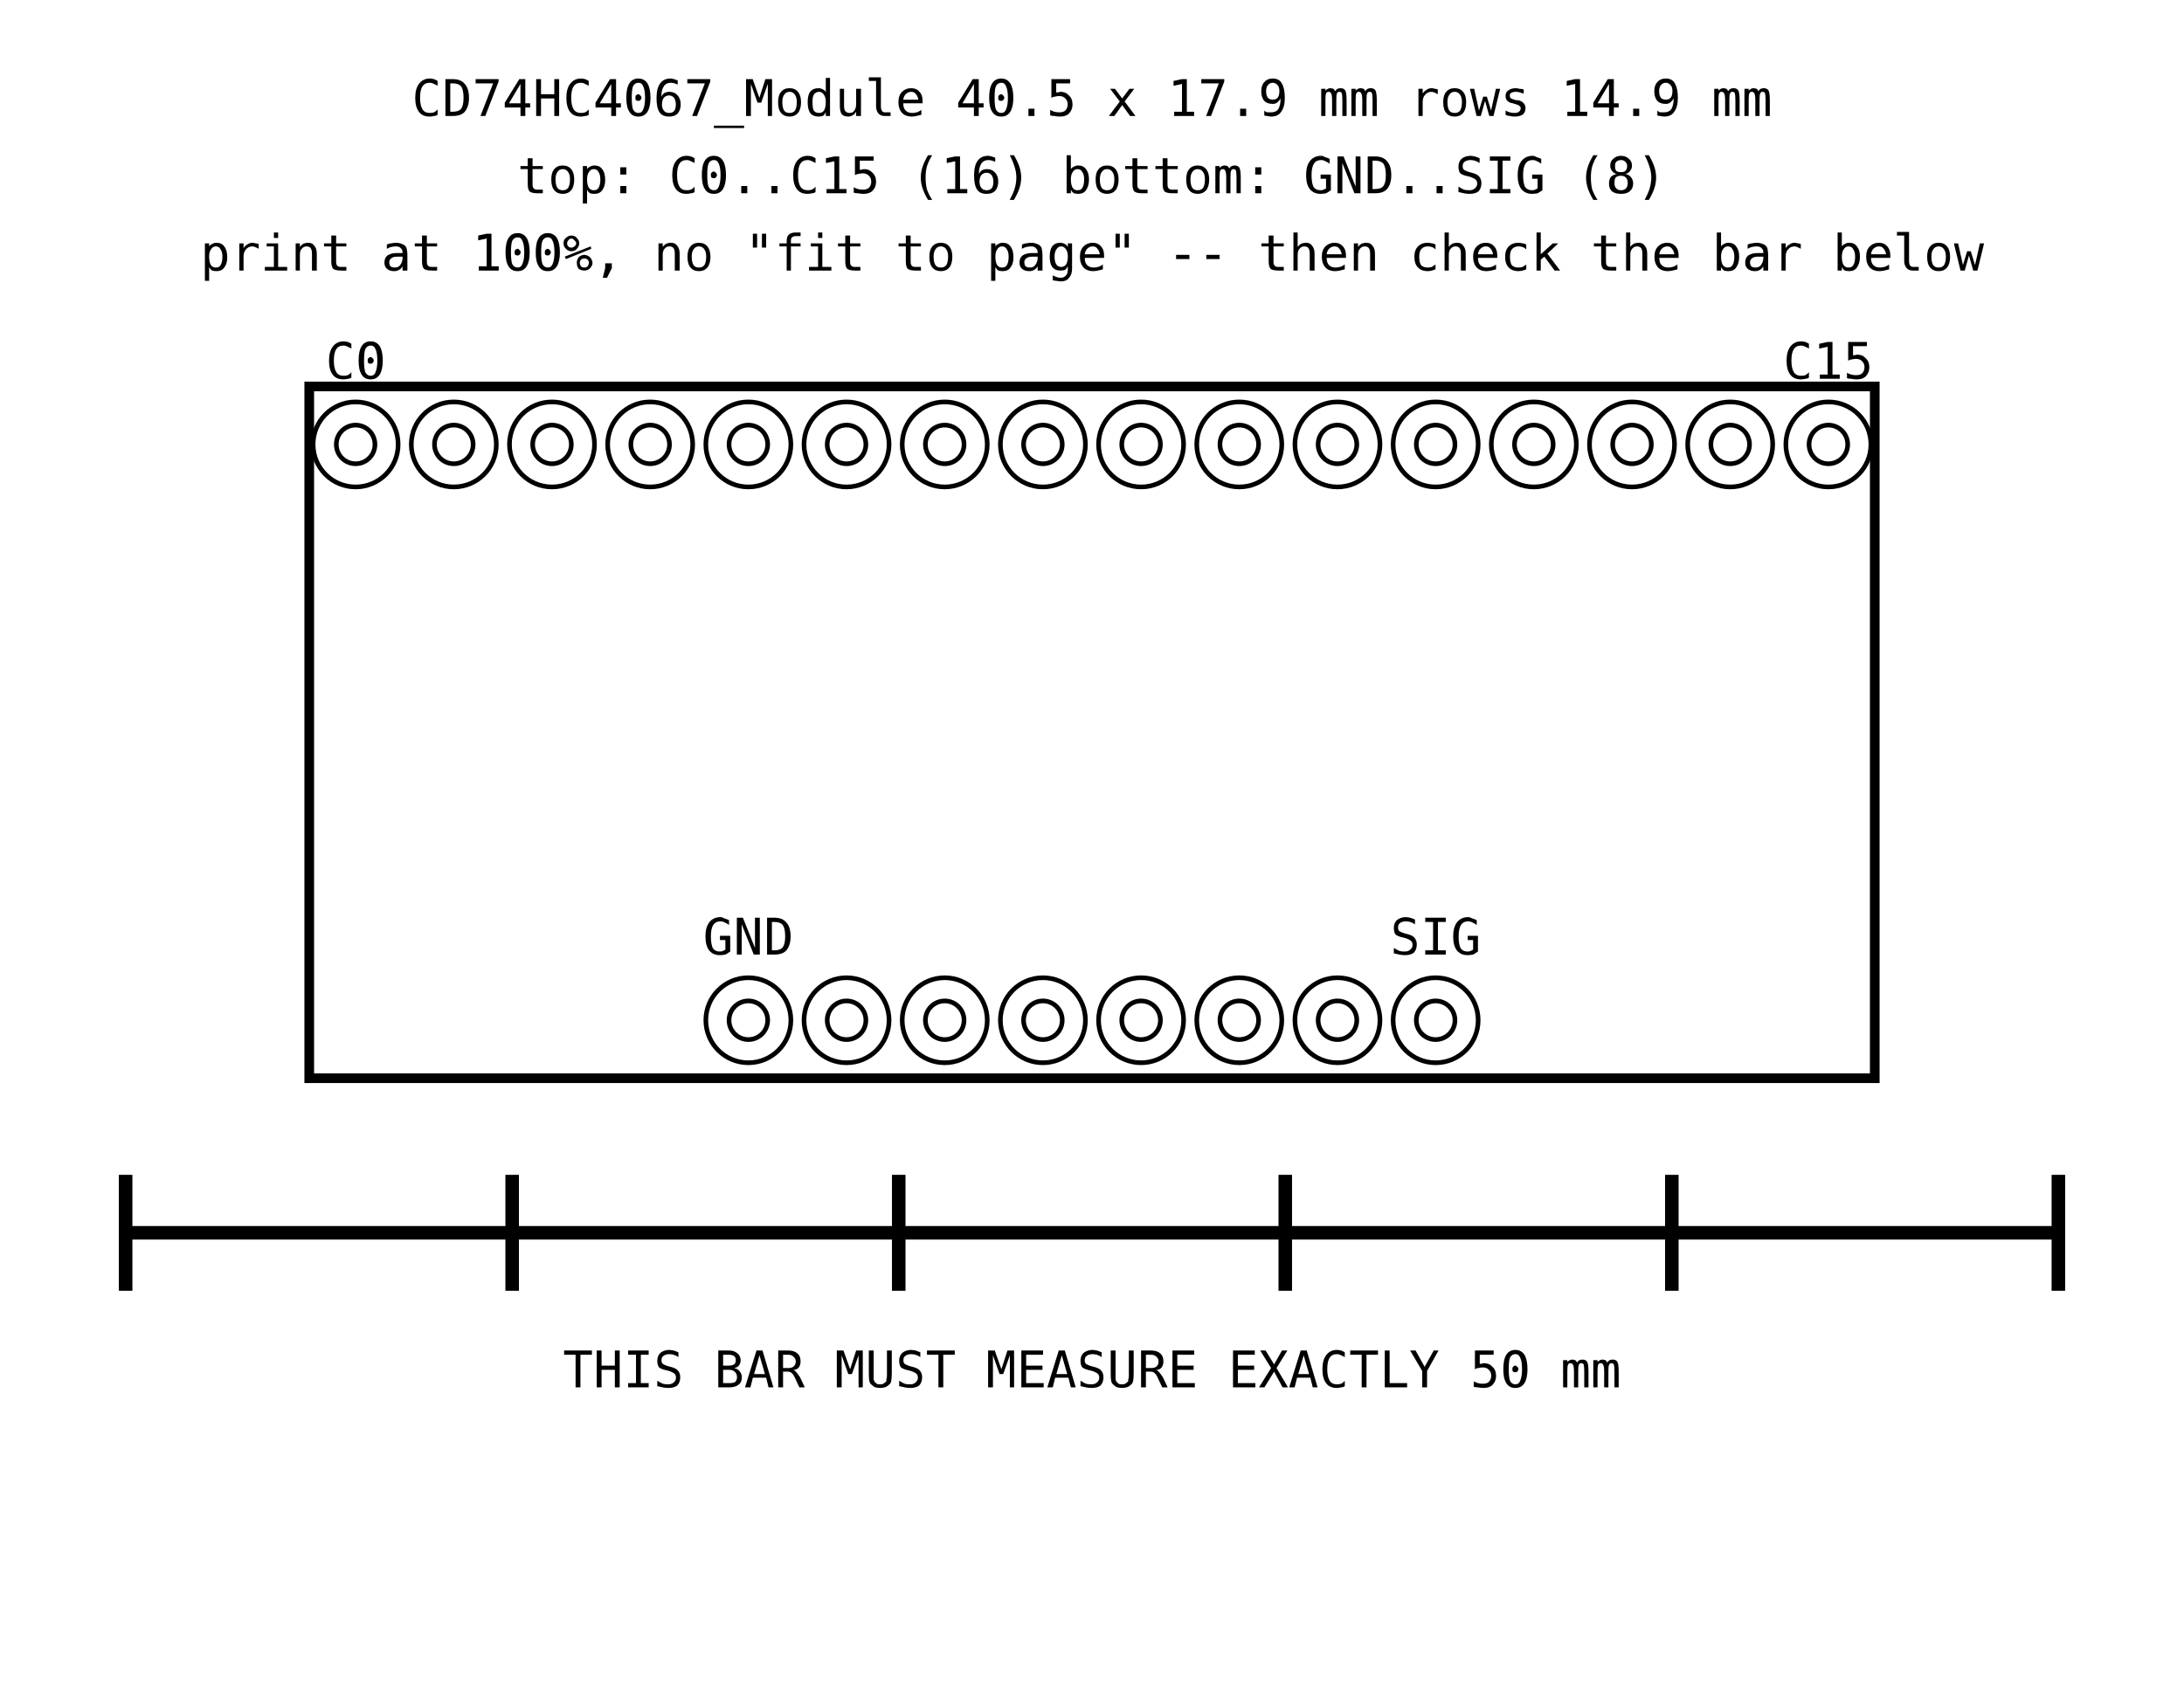
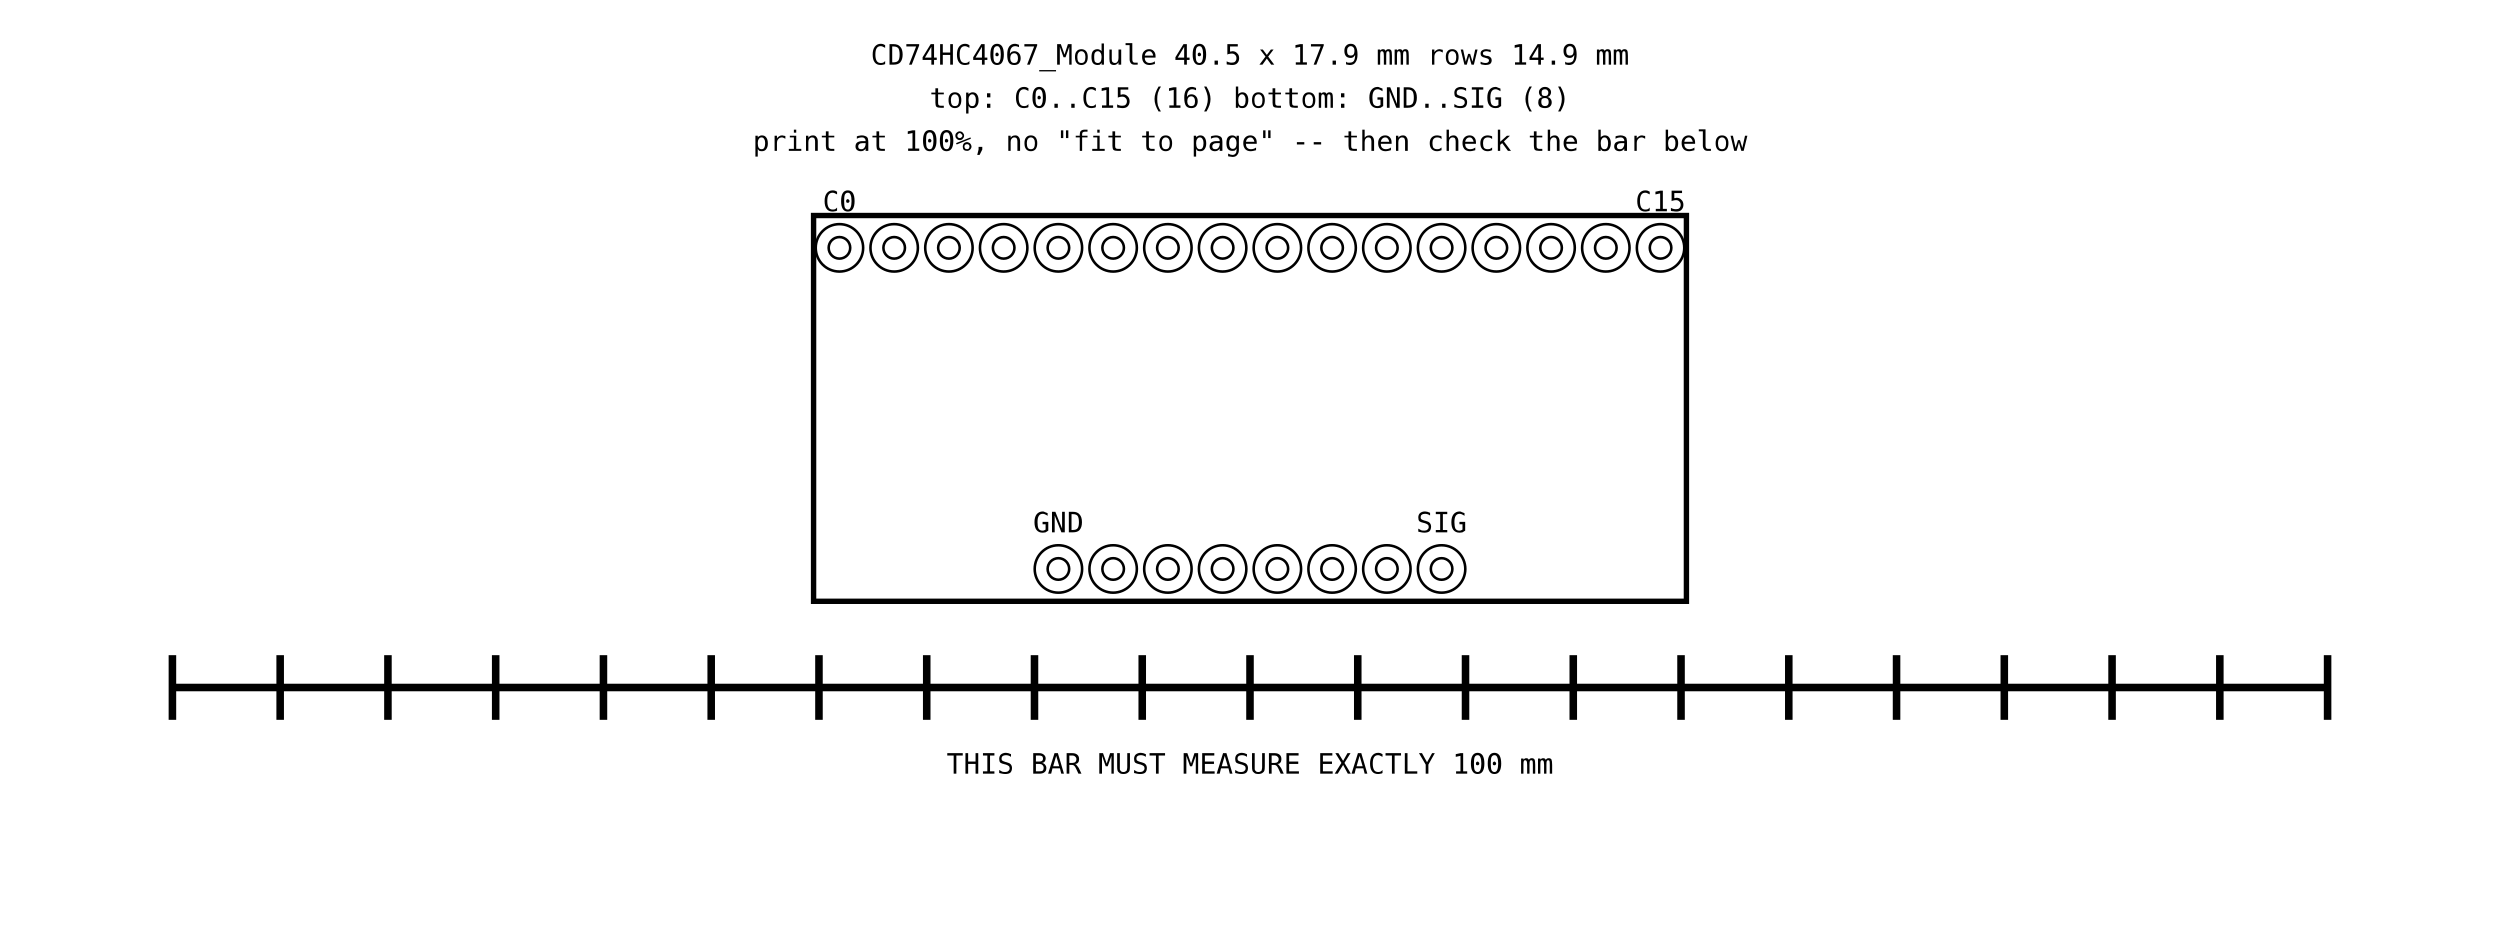
- <svg xmlns="http://www.w3.org/2000/svg" width="56.500mm" height="43.900mm" viewBox="-28.250 -18.950 56.500 43.900">
+ <svg xmlns="http://www.w3.org/2000/svg" width="116.000mm" height="43.900mm" viewBox="-58.000 -18.950 116.000 43.900">
  <g font-family="monospace" font-size="1.3" fill="black">
    <rect x="-20.250" y="-8.950" width="40.500" height="17.900" fill="none" stroke="black" stroke-width="0.25" />
    <circle cx="19.050" cy="-7.450" r="1.100" fill="none" stroke="black" stroke-width="0.12" />
    <circle cx="19.050" cy="-7.450" r="0.500" fill="none" stroke="black" stroke-width="0.12" />
    <text x="19.050" y="-9.150" text-anchor="middle">C15</text>
    <circle cx="16.510" cy="-7.450" r="1.100" fill="none" stroke="black" stroke-width="0.12" />
    <circle cx="16.510" cy="-7.450" r="0.500" fill="none" stroke="black" stroke-width="0.12" />
    <circle cx="13.970" cy="-7.450" r="1.100" fill="none" stroke="black" stroke-width="0.12" />
    <circle cx="13.970" cy="-7.450" r="0.500" fill="none" stroke="black" stroke-width="0.12" />
    <circle cx="11.430" cy="-7.450" r="1.100" fill="none" stroke="black" stroke-width="0.12" />
    <circle cx="11.430" cy="-7.450" r="0.500" fill="none" stroke="black" stroke-width="0.12" />
    <circle cx="8.890" cy="-7.450" r="1.100" fill="none" stroke="black" stroke-width="0.12" />
    <circle cx="8.890" cy="-7.450" r="0.500" fill="none" stroke="black" stroke-width="0.12" />
    <circle cx="6.350" cy="-7.450" r="1.100" fill="none" stroke="black" stroke-width="0.12" />
    <circle cx="6.350" cy="-7.450" r="0.500" fill="none" stroke="black" stroke-width="0.12" />
    <circle cx="3.810" cy="-7.450" r="1.100" fill="none" stroke="black" stroke-width="0.12" />
    <circle cx="3.810" cy="-7.450" r="0.500" fill="none" stroke="black" stroke-width="0.12" />
    <circle cx="1.270" cy="-7.450" r="1.100" fill="none" stroke="black" stroke-width="0.12" />
    <circle cx="1.270" cy="-7.450" r="0.500" fill="none" stroke="black" stroke-width="0.12" />
    <circle cx="-1.270" cy="-7.450" r="1.100" fill="none" stroke="black" stroke-width="0.12" />
    <circle cx="-1.270" cy="-7.450" r="0.500" fill="none" stroke="black" stroke-width="0.12" />
    <circle cx="-3.810" cy="-7.450" r="1.100" fill="none" stroke="black" stroke-width="0.12" />
    <circle cx="-3.810" cy="-7.450" r="0.500" fill="none" stroke="black" stroke-width="0.12" />
    <circle cx="-6.350" cy="-7.450" r="1.100" fill="none" stroke="black" stroke-width="0.12" />
    <circle cx="-6.350" cy="-7.450" r="0.500" fill="none" stroke="black" stroke-width="0.12" />
    <circle cx="-8.890" cy="-7.450" r="1.100" fill="none" stroke="black" stroke-width="0.12" />
    <circle cx="-8.890" cy="-7.450" r="0.500" fill="none" stroke="black" stroke-width="0.12" />
    <circle cx="-11.430" cy="-7.450" r="1.100" fill="none" stroke="black" stroke-width="0.12" />
    <circle cx="-11.430" cy="-7.450" r="0.500" fill="none" stroke="black" stroke-width="0.12" />
    <circle cx="-13.970" cy="-7.450" r="1.100" fill="none" stroke="black" stroke-width="0.12" />
    <circle cx="-13.970" cy="-7.450" r="0.500" fill="none" stroke="black" stroke-width="0.12" />
    <circle cx="-16.510" cy="-7.450" r="1.100" fill="none" stroke="black" stroke-width="0.12" />
    <circle cx="-16.510" cy="-7.450" r="0.500" fill="none" stroke="black" stroke-width="0.12" />
    <circle cx="-19.050" cy="-7.450" r="1.100" fill="none" stroke="black" stroke-width="0.12" />
    <circle cx="-19.050" cy="-7.450" r="0.500" fill="none" stroke="black" stroke-width="0.12" />
    <text x="-19.050" y="-9.150" text-anchor="middle">C0</text>
    <circle cx="8.890" cy="7.450" r="1.100" fill="none" stroke="black" stroke-width="0.12" />
    <circle cx="8.890" cy="7.450" r="0.500" fill="none" stroke="black" stroke-width="0.12" />
    <text x="8.890" y="5.750" text-anchor="middle">SIG</text>
    <circle cx="6.350" cy="7.450" r="1.100" fill="none" stroke="black" stroke-width="0.12" />
    <circle cx="6.350" cy="7.450" r="0.500" fill="none" stroke="black" stroke-width="0.12" />
    <circle cx="3.810" cy="7.450" r="1.100" fill="none" stroke="black" stroke-width="0.12" />
    <circle cx="3.810" cy="7.450" r="0.500" fill="none" stroke="black" stroke-width="0.12" />
    <circle cx="1.270" cy="7.450" r="1.100" fill="none" stroke="black" stroke-width="0.12" />
    <circle cx="1.270" cy="7.450" r="0.500" fill="none" stroke="black" stroke-width="0.12" />
    <circle cx="-1.270" cy="7.450" r="1.100" fill="none" stroke="black" stroke-width="0.12" />
    <circle cx="-1.270" cy="7.450" r="0.500" fill="none" stroke="black" stroke-width="0.12" />
    <circle cx="-3.810" cy="7.450" r="1.100" fill="none" stroke="black" stroke-width="0.12" />
    <circle cx="-3.810" cy="7.450" r="0.500" fill="none" stroke="black" stroke-width="0.12" />
    <circle cx="-6.350" cy="7.450" r="1.100" fill="none" stroke="black" stroke-width="0.12" />
    <circle cx="-6.350" cy="7.450" r="0.500" fill="none" stroke="black" stroke-width="0.12" />
    <circle cx="-8.890" cy="7.450" r="1.100" fill="none" stroke="black" stroke-width="0.12" />
    <circle cx="-8.890" cy="7.450" r="0.500" fill="none" stroke="black" stroke-width="0.12" />
    <text x="-8.890" y="5.750" text-anchor="middle">GND</text>
    <text x="0" y="-15.950" text-anchor="middle">CD74HC4067_Module  40.5 x 17.9 mm  rows 14.9 mm</text>
    <text x="0" y="-13.950" text-anchor="middle">top: C0..C15 (16)    bottom: GND..SIG (8)</text>
    <text x="0" y="-11.950" text-anchor="middle">print at 100%, no "fit to page" -- then check the bar below</text>
-     <line x1="-25.000" y1="12.950" x2="25.000" y2="12.950" stroke="black" stroke-width="0.35" />
+     <line x1="-50.000" y1="12.950" x2="50.000" y2="12.950" stroke="black" stroke-width="0.35" />
+     <line x1="-50.000" y1="11.450" x2="-50.000" y2="14.450" stroke="black" stroke-width="0.35" />
+     <line x1="-45.000" y1="11.450" x2="-45.000" y2="14.450" stroke="black" stroke-width="0.35" />
+     <line x1="-40.000" y1="11.450" x2="-40.000" y2="14.450" stroke="black" stroke-width="0.35" />
+     <line x1="-35.000" y1="11.450" x2="-35.000" y2="14.450" stroke="black" stroke-width="0.35" />
+     <line x1="-30.000" y1="11.450" x2="-30.000" y2="14.450" stroke="black" stroke-width="0.35" />
    <line x1="-25.000" y1="11.450" x2="-25.000" y2="14.450" stroke="black" stroke-width="0.35" />
+     <line x1="-20.000" y1="11.450" x2="-20.000" y2="14.450" stroke="black" stroke-width="0.35" />
    <line x1="-15.000" y1="11.450" x2="-15.000" y2="14.450" stroke="black" stroke-width="0.35" />
+     <line x1="-10.000" y1="11.450" x2="-10.000" y2="14.450" stroke="black" stroke-width="0.35" />
    <line x1="-5.000" y1="11.450" x2="-5.000" y2="14.450" stroke="black" stroke-width="0.35" />
+     <line x1="0.000" y1="11.450" x2="0.000" y2="14.450" stroke="black" stroke-width="0.35" />
    <line x1="5.000" y1="11.450" x2="5.000" y2="14.450" stroke="black" stroke-width="0.35" />
+     <line x1="10.000" y1="11.450" x2="10.000" y2="14.450" stroke="black" stroke-width="0.35" />
    <line x1="15.000" y1="11.450" x2="15.000" y2="14.450" stroke="black" stroke-width="0.35" />
+     <line x1="20.000" y1="11.450" x2="20.000" y2="14.450" stroke="black" stroke-width="0.35" />
    <line x1="25.000" y1="11.450" x2="25.000" y2="14.450" stroke="black" stroke-width="0.35" />
-     <text x="0" y="16.950" text-anchor="middle">THIS BAR MUST MEASURE EXACTLY 50 mm</text>
+     <line x1="30.000" y1="11.450" x2="30.000" y2="14.450" stroke="black" stroke-width="0.35" />
+     <line x1="35.000" y1="11.450" x2="35.000" y2="14.450" stroke="black" stroke-width="0.35" />
+     <line x1="40.000" y1="11.450" x2="40.000" y2="14.450" stroke="black" stroke-width="0.35" />
+     <line x1="45.000" y1="11.450" x2="45.000" y2="14.450" stroke="black" stroke-width="0.35" />
+     <line x1="50.000" y1="11.450" x2="50.000" y2="14.450" stroke="black" stroke-width="0.35" />
+     <text x="0" y="16.950" text-anchor="middle">THIS BAR MUST MEASURE EXACTLY 100 mm</text>
  </g>
</svg>
